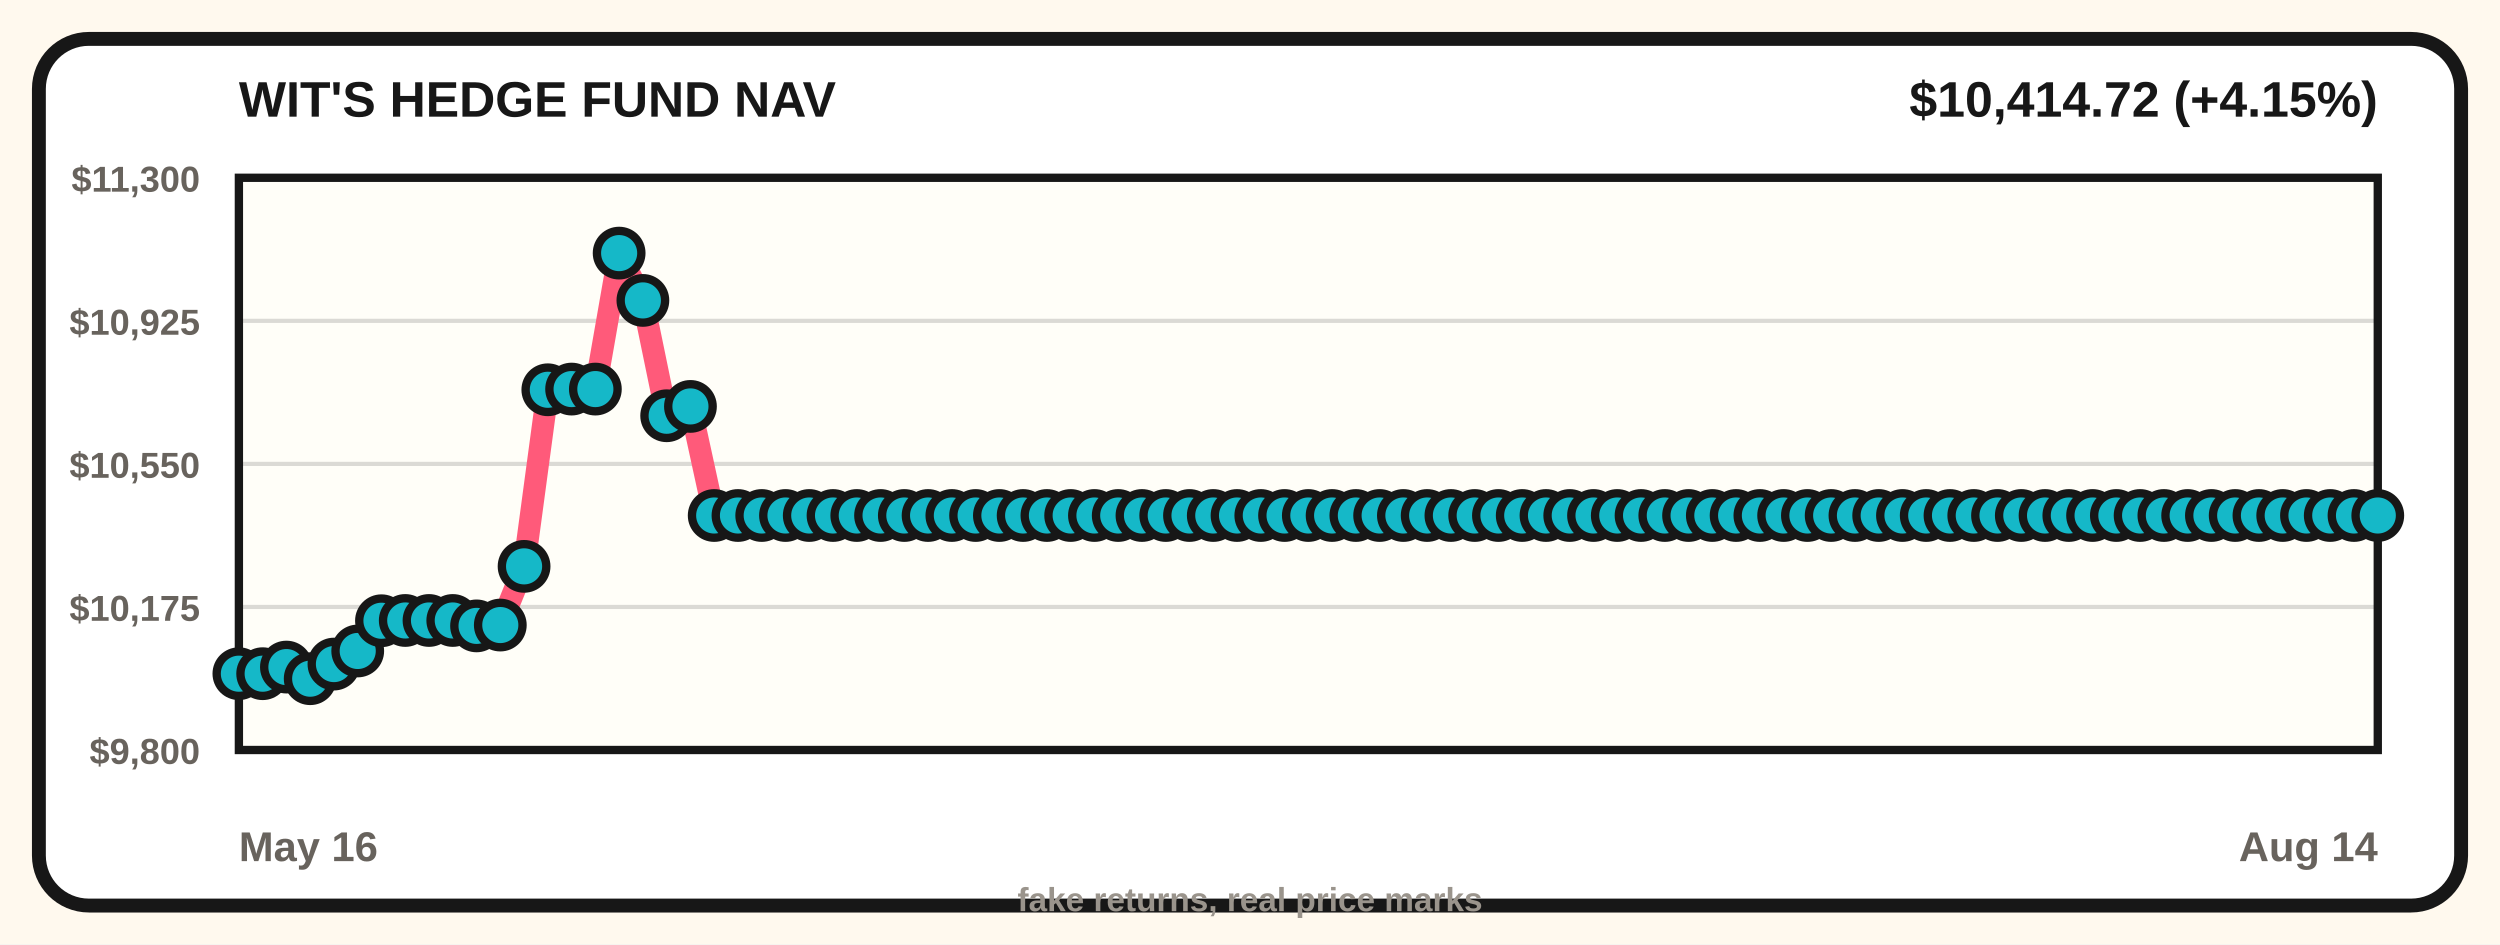
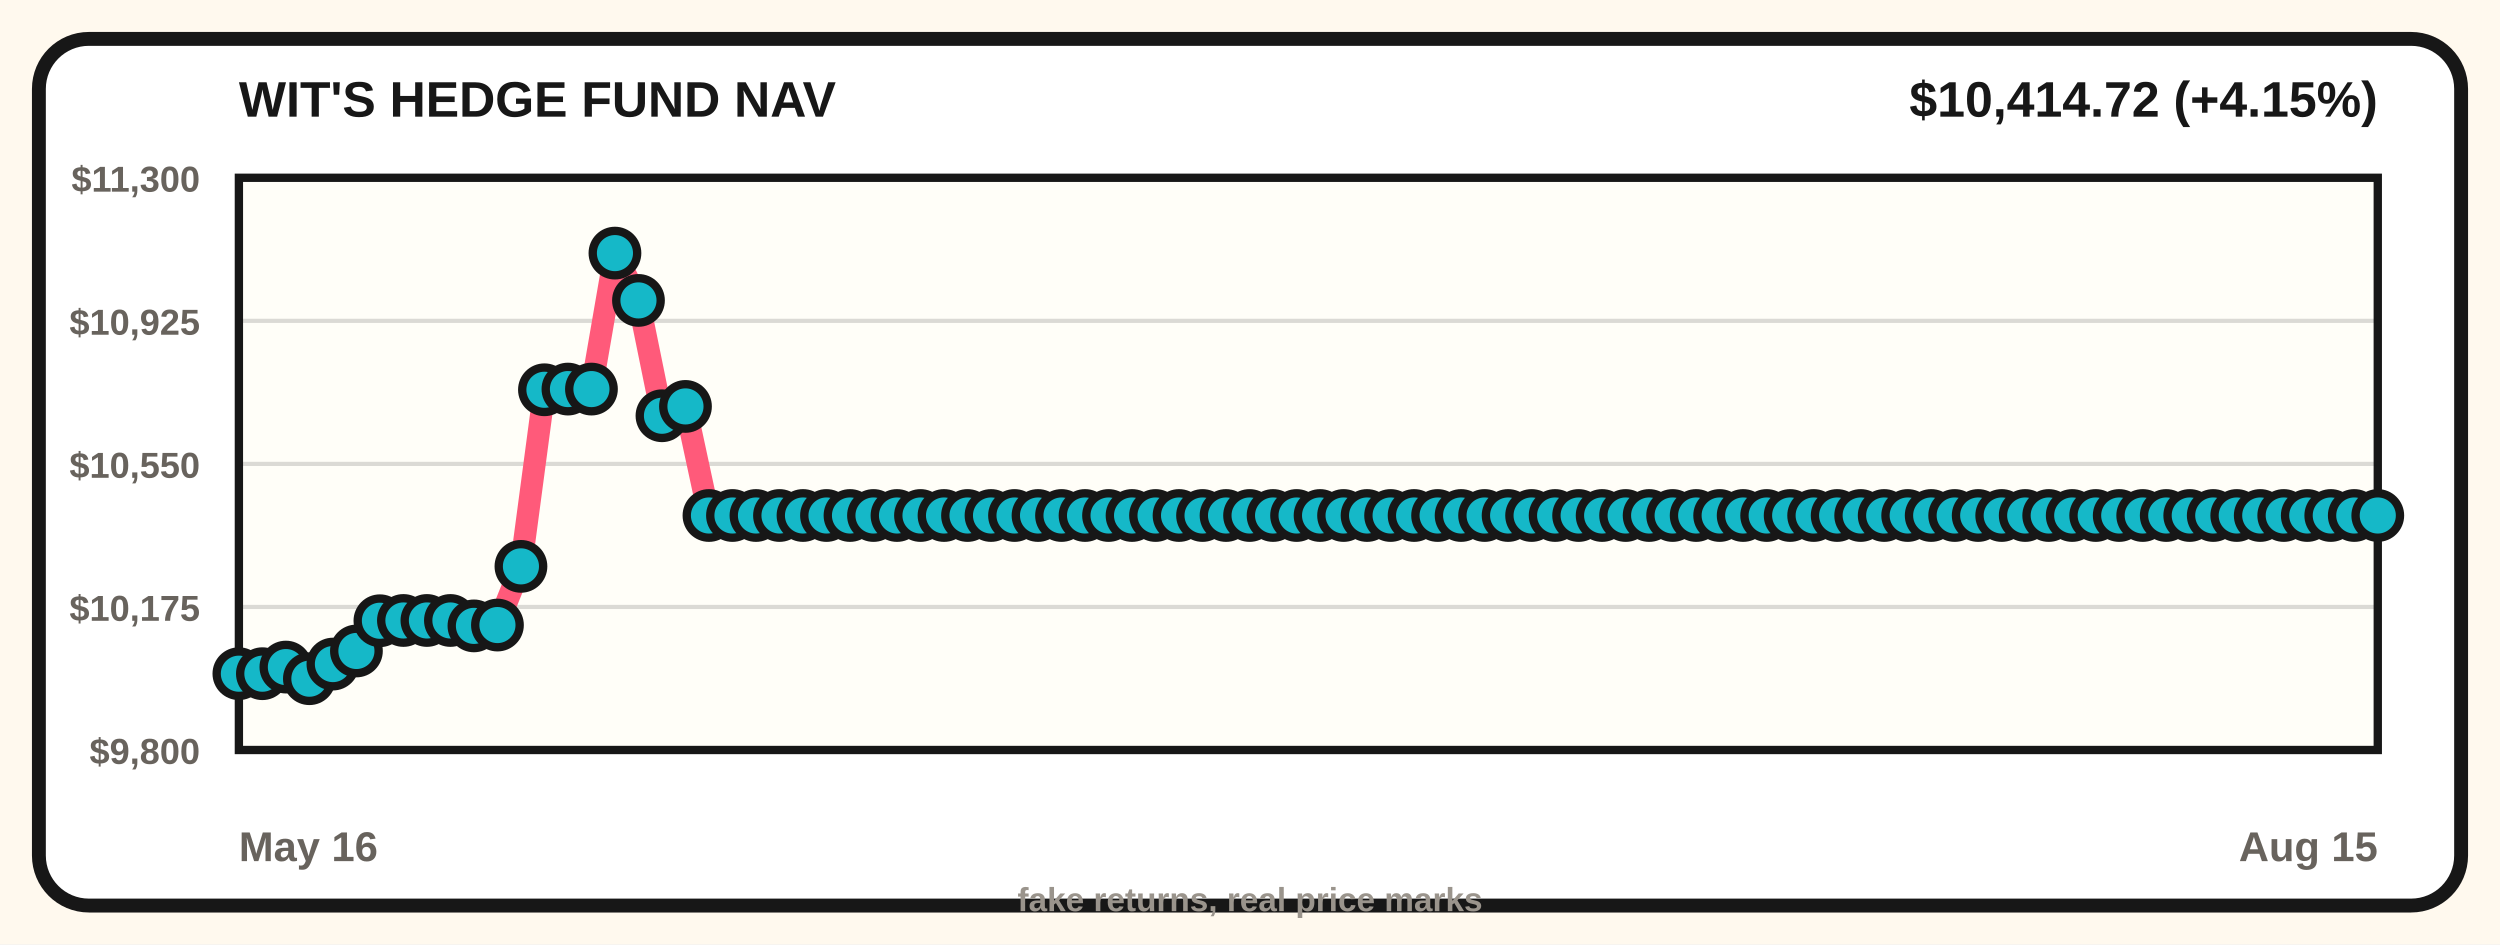
<svg xmlns="http://www.w3.org/2000/svg" width="900" height="340" viewBox="0 0 900 340" role="img" aria-label="Wit's Hedge Fund fake NAV chart">
  <rect width="900" height="340" fill="#fff9ee" />
  <rect x="14" y="14" width="872" height="312" rx="18" fill="#ffffff" stroke="#171717" stroke-width="5" />
  <rect x="86" y="64" width="770" height="206" fill="#fffef8" stroke="#171717" stroke-width="3" />
  <line x1="86" y1="270" x2="856" y2="270" stroke="#171717" stroke-width="1.5" opacity="0.16" />
  <text x="72" y="275" text-anchor="end" font-family="Arial, sans-serif" font-size="13" font-weight="800" fill="#68635d">$9,800</text>
  <line x1="86" y1="218.5" x2="856" y2="218.5" stroke="#171717" stroke-width="1.5" opacity="0.16" />
  <text x="72" y="223.5" text-anchor="end" font-family="Arial, sans-serif" font-size="13" font-weight="800" fill="#68635d">$10,175</text>
  <line x1="86" y1="167" x2="856" y2="167" stroke="#171717" stroke-width="1.5" opacity="0.16" />
  <text x="72" y="172" text-anchor="end" font-family="Arial, sans-serif" font-size="13" font-weight="800" fill="#68635d">$10,550</text>
  <line x1="86" y1="115.5" x2="856" y2="115.5" stroke="#171717" stroke-width="1.5" opacity="0.16" />
  <text x="72" y="120.5" text-anchor="end" font-family="Arial, sans-serif" font-size="13" font-weight="800" fill="#68635d">$10,925</text>
  <line x1="86" y1="64" x2="856" y2="64" stroke="#171717" stroke-width="1.5" opacity="0.16" />
  <text x="72" y="69" text-anchor="end" font-family="Arial, sans-serif" font-size="13" font-weight="800" fill="#68635d">$11,300</text>
-   <polyline points="86,242.53 94.56,242.53 103.11,240.15 111.67,244.33 120.22,239.07 128.78,234.35 137.33,223.47 145.89,223.37 154.44,223.37 163,223.37 171.56,225.32 180.11,225.02 188.67,203.89 197.22,140.32 205.78,140.07 214.33,140.07 222.89,91.12 231.44,108.15 240,149.67 248.56,146.31 257.11,185.58 265.67,185.58 274.22,185.58 282.78,185.58 291.33,185.58 299.89,185.58 308.44,185.58 317,185.58 325.56,185.58 334.11,185.58 342.67,185.58 351.22,185.58 359.78,185.58 368.33,185.58 376.89,185.58 385.44,185.58 394,185.58 402.56,185.58 411.11,185.58 419.67,185.58 428.22,185.58 436.78,185.58 445.33,185.58 453.89,185.58 462.44,185.58 471,185.58 479.56,185.58 488.11,185.58 496.67,185.58 505.22,185.58 513.78,185.58 522.33,185.58 530.89,185.58 539.44,185.58 548,185.58 556.56,185.58 565.11,185.58 573.67,185.58 582.22,185.58 590.78,185.58 599.33,185.58 607.89,185.58 616.44,185.58 625,185.58 633.56,185.58 642.11,185.58 650.67,185.58 659.22,185.58 667.78,185.58 676.33,185.58 684.89,185.58 693.44,185.58 702,185.58 710.56,185.58 719.11,185.58 727.67,185.58 736.22,185.58 744.78,185.58 753.33,185.58 761.89,185.58 770.44,185.58 779,185.58 787.56,185.58 796.11,185.58 804.67,185.58 813.22,185.58 821.78,185.58 830.33,185.58 838.89,185.58 847.44,185.58 856,185.58" fill="none" stroke="#ff5a7a" stroke-width="8" stroke-linecap="round" stroke-linejoin="round" />
+   <polyline points="86,242.53 94.46,242.53 102.92,240.15 111.38,244.33 119.85,239.07 128.31,234.35 136.77,223.47 145.23,223.37 153.69,223.37 162.15,223.37 170.62,225.32 179.08,225.02 187.54,203.89 196,140.32 204.46,140.07 212.92,140.07 221.38,91.12 229.85,108.15 238.31,149.67 246.77,146.31 255.23,185.58 263.69,185.58 272.15,185.58 280.62,185.58 289.08,185.58 297.54,185.58 306,185.58 314.46,185.58 322.92,185.58 331.38,185.58 339.85,185.58 348.31,185.58 356.77,185.58 365.23,185.58 373.69,185.58 382.15,185.58 390.62,185.58 399.08,185.58 407.54,185.58 416,185.58 424.46,185.58 432.92,185.58 441.38,185.58 449.85,185.58 458.31,185.58 466.77,185.58 475.23,185.58 483.69,185.58 492.15,185.58 500.62,185.58 509.08,185.58 517.54,185.58 526,185.58 534.46,185.58 542.92,185.58 551.38,185.58 559.85,185.58 568.31,185.58 576.77,185.58 585.23,185.58 593.69,185.58 602.15,185.58 610.62,185.58 619.08,185.58 627.54,185.58 636,185.58 644.46,185.58 652.92,185.58 661.38,185.58 669.85,185.58 678.31,185.58 686.77,185.58 695.23,185.58 703.69,185.58 712.15,185.58 720.62,185.58 729.08,185.58 737.54,185.58 746,185.58 754.46,185.58 762.92,185.58 771.38,185.58 779.85,185.58 788.31,185.58 796.77,185.58 805.23,185.58 813.69,185.58 822.15,185.58 830.62,185.58 839.08,185.58 847.54,185.58 856,185.58" fill="none" stroke="#ff5a7a" stroke-width="8" stroke-linecap="round" stroke-linejoin="round" />
  <circle cx="86" cy="242.53" r="8" fill="#15b8c8" stroke="#171717" stroke-width="3" />
-   <circle cx="94.56" cy="242.53" r="8" fill="#15b8c8" stroke="#171717" stroke-width="3" />
-   <circle cx="103.11" cy="240.15" r="8" fill="#15b8c8" stroke="#171717" stroke-width="3" />
-   <circle cx="111.67" cy="244.33" r="8" fill="#15b8c8" stroke="#171717" stroke-width="3" />
-   <circle cx="120.22" cy="239.07" r="8" fill="#15b8c8" stroke="#171717" stroke-width="3" />
-   <circle cx="128.78" cy="234.35" r="8" fill="#15b8c8" stroke="#171717" stroke-width="3" />
-   <circle cx="137.33" cy="223.47" r="8" fill="#15b8c8" stroke="#171717" stroke-width="3" />
-   <circle cx="145.89" cy="223.37" r="8" fill="#15b8c8" stroke="#171717" stroke-width="3" />
-   <circle cx="154.44" cy="223.37" r="8" fill="#15b8c8" stroke="#171717" stroke-width="3" />
-   <circle cx="163" cy="223.37" r="8" fill="#15b8c8" stroke="#171717" stroke-width="3" />
-   <circle cx="171.56" cy="225.32" r="8" fill="#15b8c8" stroke="#171717" stroke-width="3" />
-   <circle cx="180.11" cy="225.02" r="8" fill="#15b8c8" stroke="#171717" stroke-width="3" />
-   <circle cx="188.67" cy="203.89" r="8" fill="#15b8c8" stroke="#171717" stroke-width="3" />
-   <circle cx="197.22" cy="140.32" r="8" fill="#15b8c8" stroke="#171717" stroke-width="3" />
-   <circle cx="205.78" cy="140.07" r="8" fill="#15b8c8" stroke="#171717" stroke-width="3" />
-   <circle cx="214.33" cy="140.07" r="8" fill="#15b8c8" stroke="#171717" stroke-width="3" />
-   <circle cx="222.89" cy="91.12" r="8" fill="#15b8c8" stroke="#171717" stroke-width="3" />
-   <circle cx="231.44" cy="108.15" r="8" fill="#15b8c8" stroke="#171717" stroke-width="3" />
-   <circle cx="240" cy="149.67" r="8" fill="#15b8c8" stroke="#171717" stroke-width="3" />
-   <circle cx="248.56" cy="146.31" r="8" fill="#15b8c8" stroke="#171717" stroke-width="3" />
-   <circle cx="257.11" cy="185.58" r="8" fill="#15b8c8" stroke="#171717" stroke-width="3" />
-   <circle cx="265.67" cy="185.58" r="8" fill="#15b8c8" stroke="#171717" stroke-width="3" />
-   <circle cx="274.22" cy="185.58" r="8" fill="#15b8c8" stroke="#171717" stroke-width="3" />
-   <circle cx="282.78" cy="185.58" r="8" fill="#15b8c8" stroke="#171717" stroke-width="3" />
-   <circle cx="291.33" cy="185.58" r="8" fill="#15b8c8" stroke="#171717" stroke-width="3" />
-   <circle cx="299.89" cy="185.58" r="8" fill="#15b8c8" stroke="#171717" stroke-width="3" />
-   <circle cx="308.44" cy="185.58" r="8" fill="#15b8c8" stroke="#171717" stroke-width="3" />
-   <circle cx="317" cy="185.58" r="8" fill="#15b8c8" stroke="#171717" stroke-width="3" />
-   <circle cx="325.56" cy="185.58" r="8" fill="#15b8c8" stroke="#171717" stroke-width="3" />
-   <circle cx="334.11" cy="185.58" r="8" fill="#15b8c8" stroke="#171717" stroke-width="3" />
-   <circle cx="342.67" cy="185.58" r="8" fill="#15b8c8" stroke="#171717" stroke-width="3" />
-   <circle cx="351.22" cy="185.58" r="8" fill="#15b8c8" stroke="#171717" stroke-width="3" />
-   <circle cx="359.78" cy="185.58" r="8" fill="#15b8c8" stroke="#171717" stroke-width="3" />
-   <circle cx="368.33" cy="185.58" r="8" fill="#15b8c8" stroke="#171717" stroke-width="3" />
-   <circle cx="376.89" cy="185.58" r="8" fill="#15b8c8" stroke="#171717" stroke-width="3" />
-   <circle cx="385.44" cy="185.58" r="8" fill="#15b8c8" stroke="#171717" stroke-width="3" />
-   <circle cx="394" cy="185.58" r="8" fill="#15b8c8" stroke="#171717" stroke-width="3" />
-   <circle cx="402.56" cy="185.58" r="8" fill="#15b8c8" stroke="#171717" stroke-width="3" />
-   <circle cx="411.11" cy="185.58" r="8" fill="#15b8c8" stroke="#171717" stroke-width="3" />
-   <circle cx="419.67" cy="185.58" r="8" fill="#15b8c8" stroke="#171717" stroke-width="3" />
-   <circle cx="428.22" cy="185.58" r="8" fill="#15b8c8" stroke="#171717" stroke-width="3" />
-   <circle cx="436.78" cy="185.58" r="8" fill="#15b8c8" stroke="#171717" stroke-width="3" />
-   <circle cx="445.33" cy="185.58" r="8" fill="#15b8c8" stroke="#171717" stroke-width="3" />
-   <circle cx="453.89" cy="185.58" r="8" fill="#15b8c8" stroke="#171717" stroke-width="3" />
-   <circle cx="462.44" cy="185.58" r="8" fill="#15b8c8" stroke="#171717" stroke-width="3" />
-   <circle cx="471" cy="185.58" r="8" fill="#15b8c8" stroke="#171717" stroke-width="3" />
-   <circle cx="479.56" cy="185.58" r="8" fill="#15b8c8" stroke="#171717" stroke-width="3" />
-   <circle cx="488.11" cy="185.58" r="8" fill="#15b8c8" stroke="#171717" stroke-width="3" />
-   <circle cx="496.67" cy="185.58" r="8" fill="#15b8c8" stroke="#171717" stroke-width="3" />
-   <circle cx="505.22" cy="185.58" r="8" fill="#15b8c8" stroke="#171717" stroke-width="3" />
-   <circle cx="513.78" cy="185.58" r="8" fill="#15b8c8" stroke="#171717" stroke-width="3" />
-   <circle cx="522.33" cy="185.58" r="8" fill="#15b8c8" stroke="#171717" stroke-width="3" />
-   <circle cx="530.89" cy="185.58" r="8" fill="#15b8c8" stroke="#171717" stroke-width="3" />
-   <circle cx="539.44" cy="185.58" r="8" fill="#15b8c8" stroke="#171717" stroke-width="3" />
-   <circle cx="548" cy="185.58" r="8" fill="#15b8c8" stroke="#171717" stroke-width="3" />
-   <circle cx="556.56" cy="185.58" r="8" fill="#15b8c8" stroke="#171717" stroke-width="3" />
-   <circle cx="565.11" cy="185.58" r="8" fill="#15b8c8" stroke="#171717" stroke-width="3" />
-   <circle cx="573.67" cy="185.58" r="8" fill="#15b8c8" stroke="#171717" stroke-width="3" />
-   <circle cx="582.22" cy="185.58" r="8" fill="#15b8c8" stroke="#171717" stroke-width="3" />
-   <circle cx="590.78" cy="185.58" r="8" fill="#15b8c8" stroke="#171717" stroke-width="3" />
-   <circle cx="599.33" cy="185.58" r="8" fill="#15b8c8" stroke="#171717" stroke-width="3" />
-   <circle cx="607.89" cy="185.58" r="8" fill="#15b8c8" stroke="#171717" stroke-width="3" />
-   <circle cx="616.44" cy="185.58" r="8" fill="#15b8c8" stroke="#171717" stroke-width="3" />
-   <circle cx="625" cy="185.58" r="8" fill="#15b8c8" stroke="#171717" stroke-width="3" />
-   <circle cx="633.56" cy="185.58" r="8" fill="#15b8c8" stroke="#171717" stroke-width="3" />
-   <circle cx="642.11" cy="185.58" r="8" fill="#15b8c8" stroke="#171717" stroke-width="3" />
-   <circle cx="650.67" cy="185.58" r="8" fill="#15b8c8" stroke="#171717" stroke-width="3" />
-   <circle cx="659.22" cy="185.58" r="8" fill="#15b8c8" stroke="#171717" stroke-width="3" />
-   <circle cx="667.78" cy="185.58" r="8" fill="#15b8c8" stroke="#171717" stroke-width="3" />
-   <circle cx="676.33" cy="185.58" r="8" fill="#15b8c8" stroke="#171717" stroke-width="3" />
-   <circle cx="684.89" cy="185.58" r="8" fill="#15b8c8" stroke="#171717" stroke-width="3" />
-   <circle cx="693.44" cy="185.58" r="8" fill="#15b8c8" stroke="#171717" stroke-width="3" />
-   <circle cx="702" cy="185.58" r="8" fill="#15b8c8" stroke="#171717" stroke-width="3" />
-   <circle cx="710.56" cy="185.58" r="8" fill="#15b8c8" stroke="#171717" stroke-width="3" />
-   <circle cx="719.11" cy="185.58" r="8" fill="#15b8c8" stroke="#171717" stroke-width="3" />
-   <circle cx="727.67" cy="185.58" r="8" fill="#15b8c8" stroke="#171717" stroke-width="3" />
-   <circle cx="736.22" cy="185.58" r="8" fill="#15b8c8" stroke="#171717" stroke-width="3" />
-   <circle cx="744.78" cy="185.58" r="8" fill="#15b8c8" stroke="#171717" stroke-width="3" />
-   <circle cx="753.33" cy="185.58" r="8" fill="#15b8c8" stroke="#171717" stroke-width="3" />
-   <circle cx="761.89" cy="185.58" r="8" fill="#15b8c8" stroke="#171717" stroke-width="3" />
-   <circle cx="770.44" cy="185.58" r="8" fill="#15b8c8" stroke="#171717" stroke-width="3" />
-   <circle cx="779" cy="185.58" r="8" fill="#15b8c8" stroke="#171717" stroke-width="3" />
-   <circle cx="787.56" cy="185.58" r="8" fill="#15b8c8" stroke="#171717" stroke-width="3" />
-   <circle cx="796.11" cy="185.58" r="8" fill="#15b8c8" stroke="#171717" stroke-width="3" />
-   <circle cx="804.67" cy="185.58" r="8" fill="#15b8c8" stroke="#171717" stroke-width="3" />
-   <circle cx="813.22" cy="185.58" r="8" fill="#15b8c8" stroke="#171717" stroke-width="3" />
-   <circle cx="821.78" cy="185.58" r="8" fill="#15b8c8" stroke="#171717" stroke-width="3" />
-   <circle cx="830.33" cy="185.58" r="8" fill="#15b8c8" stroke="#171717" stroke-width="3" />
-   <circle cx="838.89" cy="185.58" r="8" fill="#15b8c8" stroke="#171717" stroke-width="3" />
-   <circle cx="847.44" cy="185.58" r="8" fill="#15b8c8" stroke="#171717" stroke-width="3" />
+   <circle cx="94.46" cy="242.53" r="8" fill="#15b8c8" stroke="#171717" stroke-width="3" />
+   <circle cx="102.92" cy="240.15" r="8" fill="#15b8c8" stroke="#171717" stroke-width="3" />
+   <circle cx="111.38" cy="244.33" r="8" fill="#15b8c8" stroke="#171717" stroke-width="3" />
+   <circle cx="119.85" cy="239.07" r="8" fill="#15b8c8" stroke="#171717" stroke-width="3" />
+   <circle cx="128.31" cy="234.35" r="8" fill="#15b8c8" stroke="#171717" stroke-width="3" />
+   <circle cx="136.77" cy="223.47" r="8" fill="#15b8c8" stroke="#171717" stroke-width="3" />
+   <circle cx="145.23" cy="223.37" r="8" fill="#15b8c8" stroke="#171717" stroke-width="3" />
+   <circle cx="153.69" cy="223.37" r="8" fill="#15b8c8" stroke="#171717" stroke-width="3" />
+   <circle cx="162.15" cy="223.37" r="8" fill="#15b8c8" stroke="#171717" stroke-width="3" />
+   <circle cx="170.62" cy="225.32" r="8" fill="#15b8c8" stroke="#171717" stroke-width="3" />
+   <circle cx="179.08" cy="225.02" r="8" fill="#15b8c8" stroke="#171717" stroke-width="3" />
+   <circle cx="187.54" cy="203.89" r="8" fill="#15b8c8" stroke="#171717" stroke-width="3" />
+   <circle cx="196" cy="140.32" r="8" fill="#15b8c8" stroke="#171717" stroke-width="3" />
+   <circle cx="204.46" cy="140.07" r="8" fill="#15b8c8" stroke="#171717" stroke-width="3" />
+   <circle cx="212.92" cy="140.07" r="8" fill="#15b8c8" stroke="#171717" stroke-width="3" />
+   <circle cx="221.38" cy="91.12" r="8" fill="#15b8c8" stroke="#171717" stroke-width="3" />
+   <circle cx="229.85" cy="108.15" r="8" fill="#15b8c8" stroke="#171717" stroke-width="3" />
+   <circle cx="238.31" cy="149.67" r="8" fill="#15b8c8" stroke="#171717" stroke-width="3" />
+   <circle cx="246.77" cy="146.31" r="8" fill="#15b8c8" stroke="#171717" stroke-width="3" />
+   <circle cx="255.23" cy="185.58" r="8" fill="#15b8c8" stroke="#171717" stroke-width="3" />
+   <circle cx="263.69" cy="185.58" r="8" fill="#15b8c8" stroke="#171717" stroke-width="3" />
+   <circle cx="272.15" cy="185.58" r="8" fill="#15b8c8" stroke="#171717" stroke-width="3" />
+   <circle cx="280.62" cy="185.58" r="8" fill="#15b8c8" stroke="#171717" stroke-width="3" />
+   <circle cx="289.08" cy="185.58" r="8" fill="#15b8c8" stroke="#171717" stroke-width="3" />
+   <circle cx="297.54" cy="185.58" r="8" fill="#15b8c8" stroke="#171717" stroke-width="3" />
+   <circle cx="306" cy="185.58" r="8" fill="#15b8c8" stroke="#171717" stroke-width="3" />
+   <circle cx="314.46" cy="185.58" r="8" fill="#15b8c8" stroke="#171717" stroke-width="3" />
+   <circle cx="322.92" cy="185.58" r="8" fill="#15b8c8" stroke="#171717" stroke-width="3" />
+   <circle cx="331.38" cy="185.58" r="8" fill="#15b8c8" stroke="#171717" stroke-width="3" />
+   <circle cx="339.85" cy="185.58" r="8" fill="#15b8c8" stroke="#171717" stroke-width="3" />
+   <circle cx="348.31" cy="185.58" r="8" fill="#15b8c8" stroke="#171717" stroke-width="3" />
+   <circle cx="356.77" cy="185.58" r="8" fill="#15b8c8" stroke="#171717" stroke-width="3" />
+   <circle cx="365.23" cy="185.58" r="8" fill="#15b8c8" stroke="#171717" stroke-width="3" />
+   <circle cx="373.69" cy="185.58" r="8" fill="#15b8c8" stroke="#171717" stroke-width="3" />
+   <circle cx="382.15" cy="185.58" r="8" fill="#15b8c8" stroke="#171717" stroke-width="3" />
+   <circle cx="390.62" cy="185.58" r="8" fill="#15b8c8" stroke="#171717" stroke-width="3" />
+   <circle cx="399.08" cy="185.58" r="8" fill="#15b8c8" stroke="#171717" stroke-width="3" />
+   <circle cx="407.54" cy="185.58" r="8" fill="#15b8c8" stroke="#171717" stroke-width="3" />
+   <circle cx="416" cy="185.58" r="8" fill="#15b8c8" stroke="#171717" stroke-width="3" />
+   <circle cx="424.46" cy="185.58" r="8" fill="#15b8c8" stroke="#171717" stroke-width="3" />
+   <circle cx="432.92" cy="185.58" r="8" fill="#15b8c8" stroke="#171717" stroke-width="3" />
+   <circle cx="441.38" cy="185.58" r="8" fill="#15b8c8" stroke="#171717" stroke-width="3" />
+   <circle cx="449.85" cy="185.58" r="8" fill="#15b8c8" stroke="#171717" stroke-width="3" />
+   <circle cx="458.31" cy="185.58" r="8" fill="#15b8c8" stroke="#171717" stroke-width="3" />
+   <circle cx="466.77" cy="185.58" r="8" fill="#15b8c8" stroke="#171717" stroke-width="3" />
+   <circle cx="475.23" cy="185.58" r="8" fill="#15b8c8" stroke="#171717" stroke-width="3" />
+   <circle cx="483.69" cy="185.58" r="8" fill="#15b8c8" stroke="#171717" stroke-width="3" />
+   <circle cx="492.15" cy="185.58" r="8" fill="#15b8c8" stroke="#171717" stroke-width="3" />
+   <circle cx="500.62" cy="185.58" r="8" fill="#15b8c8" stroke="#171717" stroke-width="3" />
+   <circle cx="509.08" cy="185.58" r="8" fill="#15b8c8" stroke="#171717" stroke-width="3" />
+   <circle cx="517.54" cy="185.58" r="8" fill="#15b8c8" stroke="#171717" stroke-width="3" />
+   <circle cx="526" cy="185.58" r="8" fill="#15b8c8" stroke="#171717" stroke-width="3" />
+   <circle cx="534.46" cy="185.58" r="8" fill="#15b8c8" stroke="#171717" stroke-width="3" />
+   <circle cx="542.92" cy="185.58" r="8" fill="#15b8c8" stroke="#171717" stroke-width="3" />
+   <circle cx="551.38" cy="185.58" r="8" fill="#15b8c8" stroke="#171717" stroke-width="3" />
+   <circle cx="559.85" cy="185.58" r="8" fill="#15b8c8" stroke="#171717" stroke-width="3" />
+   <circle cx="568.31" cy="185.58" r="8" fill="#15b8c8" stroke="#171717" stroke-width="3" />
+   <circle cx="576.77" cy="185.58" r="8" fill="#15b8c8" stroke="#171717" stroke-width="3" />
+   <circle cx="585.23" cy="185.58" r="8" fill="#15b8c8" stroke="#171717" stroke-width="3" />
+   <circle cx="593.69" cy="185.58" r="8" fill="#15b8c8" stroke="#171717" stroke-width="3" />
+   <circle cx="602.15" cy="185.58" r="8" fill="#15b8c8" stroke="#171717" stroke-width="3" />
+   <circle cx="610.62" cy="185.58" r="8" fill="#15b8c8" stroke="#171717" stroke-width="3" />
+   <circle cx="619.08" cy="185.58" r="8" fill="#15b8c8" stroke="#171717" stroke-width="3" />
+   <circle cx="627.54" cy="185.58" r="8" fill="#15b8c8" stroke="#171717" stroke-width="3" />
+   <circle cx="636" cy="185.58" r="8" fill="#15b8c8" stroke="#171717" stroke-width="3" />
+   <circle cx="644.46" cy="185.58" r="8" fill="#15b8c8" stroke="#171717" stroke-width="3" />
+   <circle cx="652.92" cy="185.58" r="8" fill="#15b8c8" stroke="#171717" stroke-width="3" />
+   <circle cx="661.38" cy="185.58" r="8" fill="#15b8c8" stroke="#171717" stroke-width="3" />
+   <circle cx="669.85" cy="185.58" r="8" fill="#15b8c8" stroke="#171717" stroke-width="3" />
+   <circle cx="678.31" cy="185.58" r="8" fill="#15b8c8" stroke="#171717" stroke-width="3" />
+   <circle cx="686.77" cy="185.58" r="8" fill="#15b8c8" stroke="#171717" stroke-width="3" />
+   <circle cx="695.23" cy="185.58" r="8" fill="#15b8c8" stroke="#171717" stroke-width="3" />
+   <circle cx="703.69" cy="185.58" r="8" fill="#15b8c8" stroke="#171717" stroke-width="3" />
+   <circle cx="712.15" cy="185.58" r="8" fill="#15b8c8" stroke="#171717" stroke-width="3" />
+   <circle cx="720.62" cy="185.58" r="8" fill="#15b8c8" stroke="#171717" stroke-width="3" />
+   <circle cx="729.08" cy="185.58" r="8" fill="#15b8c8" stroke="#171717" stroke-width="3" />
+   <circle cx="737.54" cy="185.58" r="8" fill="#15b8c8" stroke="#171717" stroke-width="3" />
+   <circle cx="746" cy="185.58" r="8" fill="#15b8c8" stroke="#171717" stroke-width="3" />
+   <circle cx="754.46" cy="185.58" r="8" fill="#15b8c8" stroke="#171717" stroke-width="3" />
+   <circle cx="762.92" cy="185.58" r="8" fill="#15b8c8" stroke="#171717" stroke-width="3" />
+   <circle cx="771.38" cy="185.58" r="8" fill="#15b8c8" stroke="#171717" stroke-width="3" />
+   <circle cx="779.85" cy="185.58" r="8" fill="#15b8c8" stroke="#171717" stroke-width="3" />
+   <circle cx="788.31" cy="185.58" r="8" fill="#15b8c8" stroke="#171717" stroke-width="3" />
+   <circle cx="796.77" cy="185.58" r="8" fill="#15b8c8" stroke="#171717" stroke-width="3" />
+   <circle cx="805.23" cy="185.58" r="8" fill="#15b8c8" stroke="#171717" stroke-width="3" />
+   <circle cx="813.69" cy="185.58" r="8" fill="#15b8c8" stroke="#171717" stroke-width="3" />
+   <circle cx="822.15" cy="185.58" r="8" fill="#15b8c8" stroke="#171717" stroke-width="3" />
+   <circle cx="830.62" cy="185.58" r="8" fill="#15b8c8" stroke="#171717" stroke-width="3" />
+   <circle cx="839.08" cy="185.58" r="8" fill="#15b8c8" stroke="#171717" stroke-width="3" />
+   <circle cx="847.54" cy="185.58" r="8" fill="#15b8c8" stroke="#171717" stroke-width="3" />
  <circle cx="856" cy="185.58" r="8" fill="#15b8c8" stroke="#171717" stroke-width="3" />
  <text x="86" y="42" font-family="Arial, sans-serif" font-size="18" font-weight="900" fill="#171717">WIT'S HEDGE FUND NAV</text>
  <text x="856" y="42" text-anchor="end" font-family="Arial, sans-serif" font-size="18" font-weight="900" fill="#171717">$10,414.72 (+4.15%)</text>
  <text x="86" y="310" text-anchor="start" font-family="Arial, sans-serif" font-size="15" font-weight="900" fill="#68635d">May 16</text>
-   <text x="856" y="310" text-anchor="end" font-family="Arial, sans-serif" font-size="15" font-weight="900" fill="#68635d">Aug 14</text>
+   <text x="856" y="310" text-anchor="end" font-family="Arial, sans-serif" font-size="15" font-weight="900" fill="#68635d">Aug 15</text>
  <text x="450" y="328" text-anchor="middle" font-family="Arial, sans-serif" font-size="12" font-weight="800" fill="#9a948c">fake returns, real price marks</text>
</svg>
